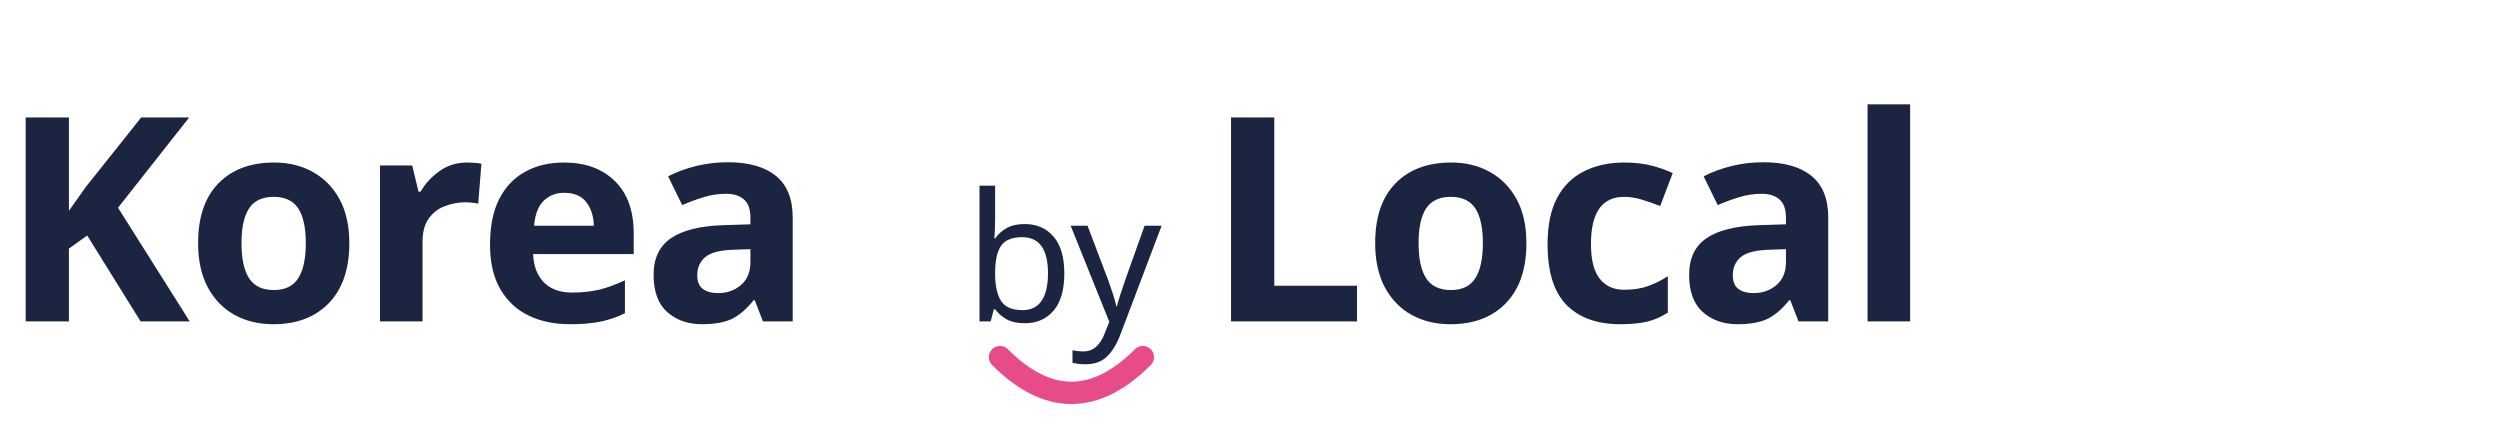
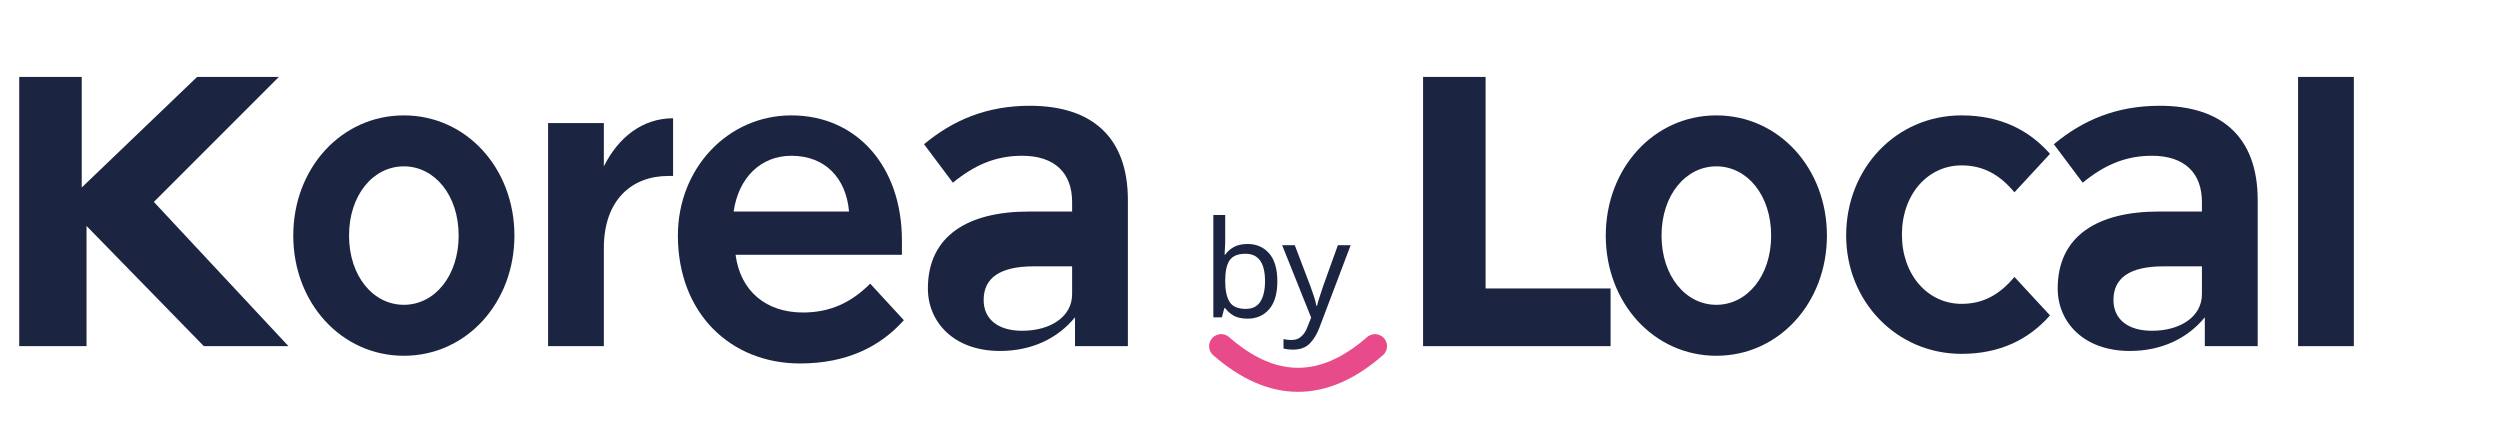
- <svg xmlns="http://www.w3.org/2000/svg" viewBox="0 0 280 50" fill="none">
-   <text x="0" y="36" font-family="'Nunito', 'Poppins', system-ui, sans-serif" font-size="32" font-weight="800" fill="#1B2541" letter-spacing="-0.5">Korea</text>
-   <text x="108" y="36" font-family="'Nunito', 'Poppins', system-ui, sans-serif" font-size="20" font-weight="400" fill="#1B2541">by</text>
-   <text x="135" y="36" font-family="'Nunito', 'Poppins', system-ui, sans-serif" font-size="32" font-weight="800" fill="#1B2541" letter-spacing="-0.5">Local</text>
-   <path d="M112 40 Q120 48 128 40" stroke="#E84B8A" stroke-width="2.5" fill="none" stroke-linecap="round" />
+ <svg xmlns="http://www.w3.org/2000/svg" viewBox="0 0 260 44">
+   <path d="M2 8h6.5v11.5L20.5 8H29l-13 13 14 15h-8.8L9 23.5V36H2V8z" fill="#1B2541" />
+   <path d="M30.5 24.5c0-7 5-12.5 11.5-12.5s11.5 5.5 11.5 12.5S48.5 37 42 37s-11.5-5.5-11.5-12.5zm17.2 0c0-4.2-2.5-7.2-5.7-7.2s-5.7 3-5.7 7.2 2.5 7.2 5.7 7.2 5.7-3 5.7-7.2z" fill="#1B2541" />
+   <path d="M57 12.8h5.8v4.5c1.5-3 4-5 7.2-5v6h-.5c-3.8 0-6.7 2.5-6.7 7.5V36H57V12.8z" fill="#1B2541" />
+   <path d="M70.5 24.5c0-7 5.2-12.5 11.8-12.5 6.8 0 11.5 5.3 11.5 13v1.5H76.5c.5 3.8 3.2 6 7 6 2.8 0 5-1 7-3l3.5 3.8c-2.5 2.8-6 4.5-10.8 4.5-7.2 0-12.7-5.2-12.7-13.3zm17.8-2.5c-.3-3.5-2.5-5.8-6-5.8-3.2 0-5.5 2.3-6 5.8h12z" fill="#1B2541" />
+   <path d="M96.5 30c0-5.5 4.2-8 10.5-8h4.5v-1c0-3-1.8-4.8-5.2-4.8-2.8 0-5 1-7.2 2.8l-3-4c3-2.5 6.5-4 11-4 6.5 0 10.2 3.3 10.2 9.8V36h-5.5v-3c-1.8 2.2-4.5 3.5-7.8 3.5-4.8 0-7.5-3-7.5-6.5zm15 .5v-2.8h-4c-3.5 0-5.2 1.2-5.2 3.5 0 2 1.5 3.2 4 3.2 3 0 5.2-1.5 5.2-3.8z" fill="#1B2541" />
+   <path d="M124 8h5.5v16c1.8-2.5 4.5-4 7.8-4 6 0 10 5 10 12.5S143.3 45 137.3 45c-3.3 0-6-1.5-7.8-4v3.5H124V8zm17.5 24.5c0-4.5-2.8-7.5-6.2-7.5s-6.2 3-6.2 7.5 2.8 7.5 6.2 7.5 6.2-3 6.2-7.5z" fill="#1B2541" transform="translate(0 -11.5) scale(0.65)" opacity="0" />
+   <text x="125" y="33" font-family="system-ui,sans-serif" font-size="14" fill="#1B2541" font-weight="400">by</text>
+   <path d="M148 8h6.5v22h13V36H148V8z" fill="#1B2541" />
+   <path d="M167 24.5c0-7 5-12.5 11.5-12.5s11.5 5.5 11.5 12.5S185 37 178.5 37 167 31.5 167 24.5zm17.2 0c0-4.2-2.5-7.2-5.7-7.2s-5.7 3-5.7 7.2 2.5 7.2 5.7 7.2 5.7-3 5.7-7.2z" fill="#1B2541" />
+   <path d="M192 24.5c0-7 5.2-12.5 12-12.5 4 0 7 1.5 9.2 4l-3.7 4c-1.5-1.8-3.2-2.8-5.5-2.8-3.5 0-6.2 3-6.2 7.2s2.7 7.2 6.2 7.2c2.3 0 4-1 5.5-2.8l3.7 4c-2.2 2.5-5.2 4-9.2 4-6.8 0-12-5.5-12-12.3z" fill="#1B2541" />
+   <path d="M214 30c0-5.5 4.2-8 10.5-8H229v-1c0-3-1.8-4.8-5.2-4.8-2.8 0-5 1-7.2 2.8l-3-4c3-2.5 6.5-4 11-4 6.5 0 10.2 3.3 10.2 9.8V36h-5.5v-3c-1.8 2.2-4.5 3.5-7.8 3.5-4.8 0-7.5-3-7.5-6.5zm15 .5v-2.8h-4c-3.5 0-5.2 1.2-5.2 3.5 0 2 1.5 3.2 4 3.2 3 0 5.2-1.5 5.2-3.8z" fill="#1B2541" />
+   <path d="M239 8h5.8v28H239V8z" fill="#1B2541" />
+   <path d="M127 36 Q135 43 143 36" stroke="#E84B8A" stroke-width="2.5" fill="none" stroke-linecap="round" />
</svg>
